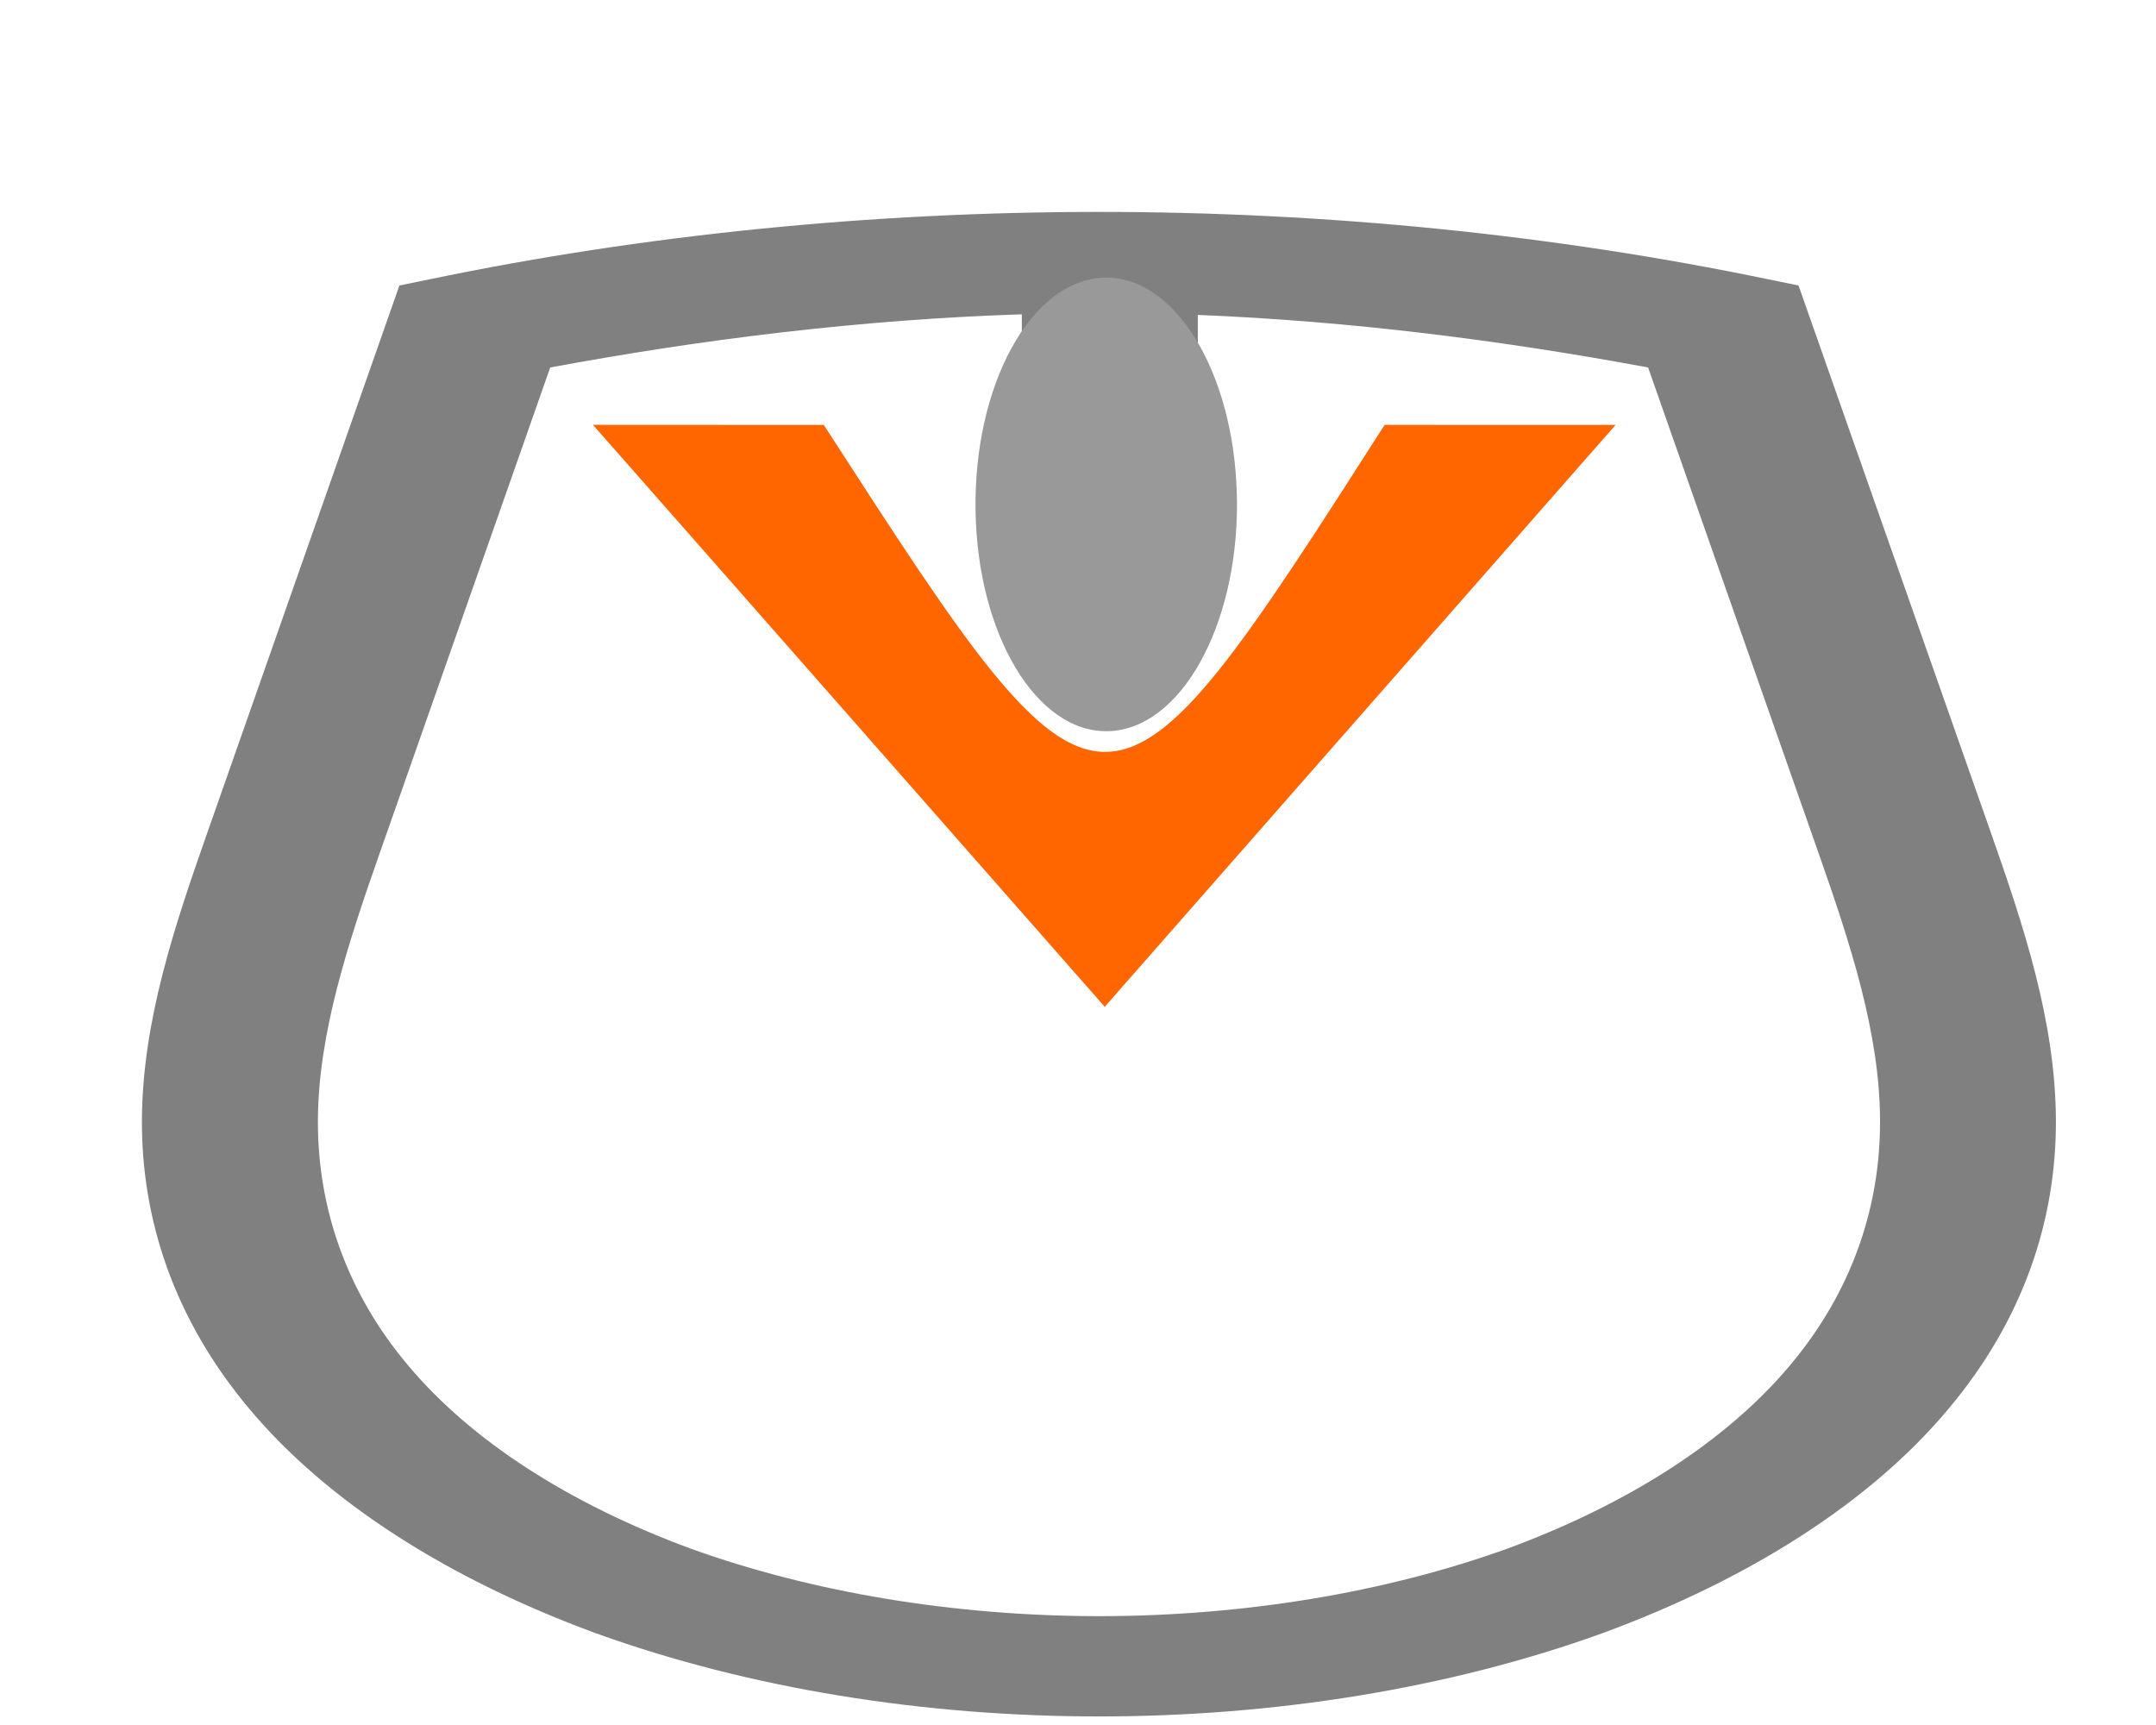
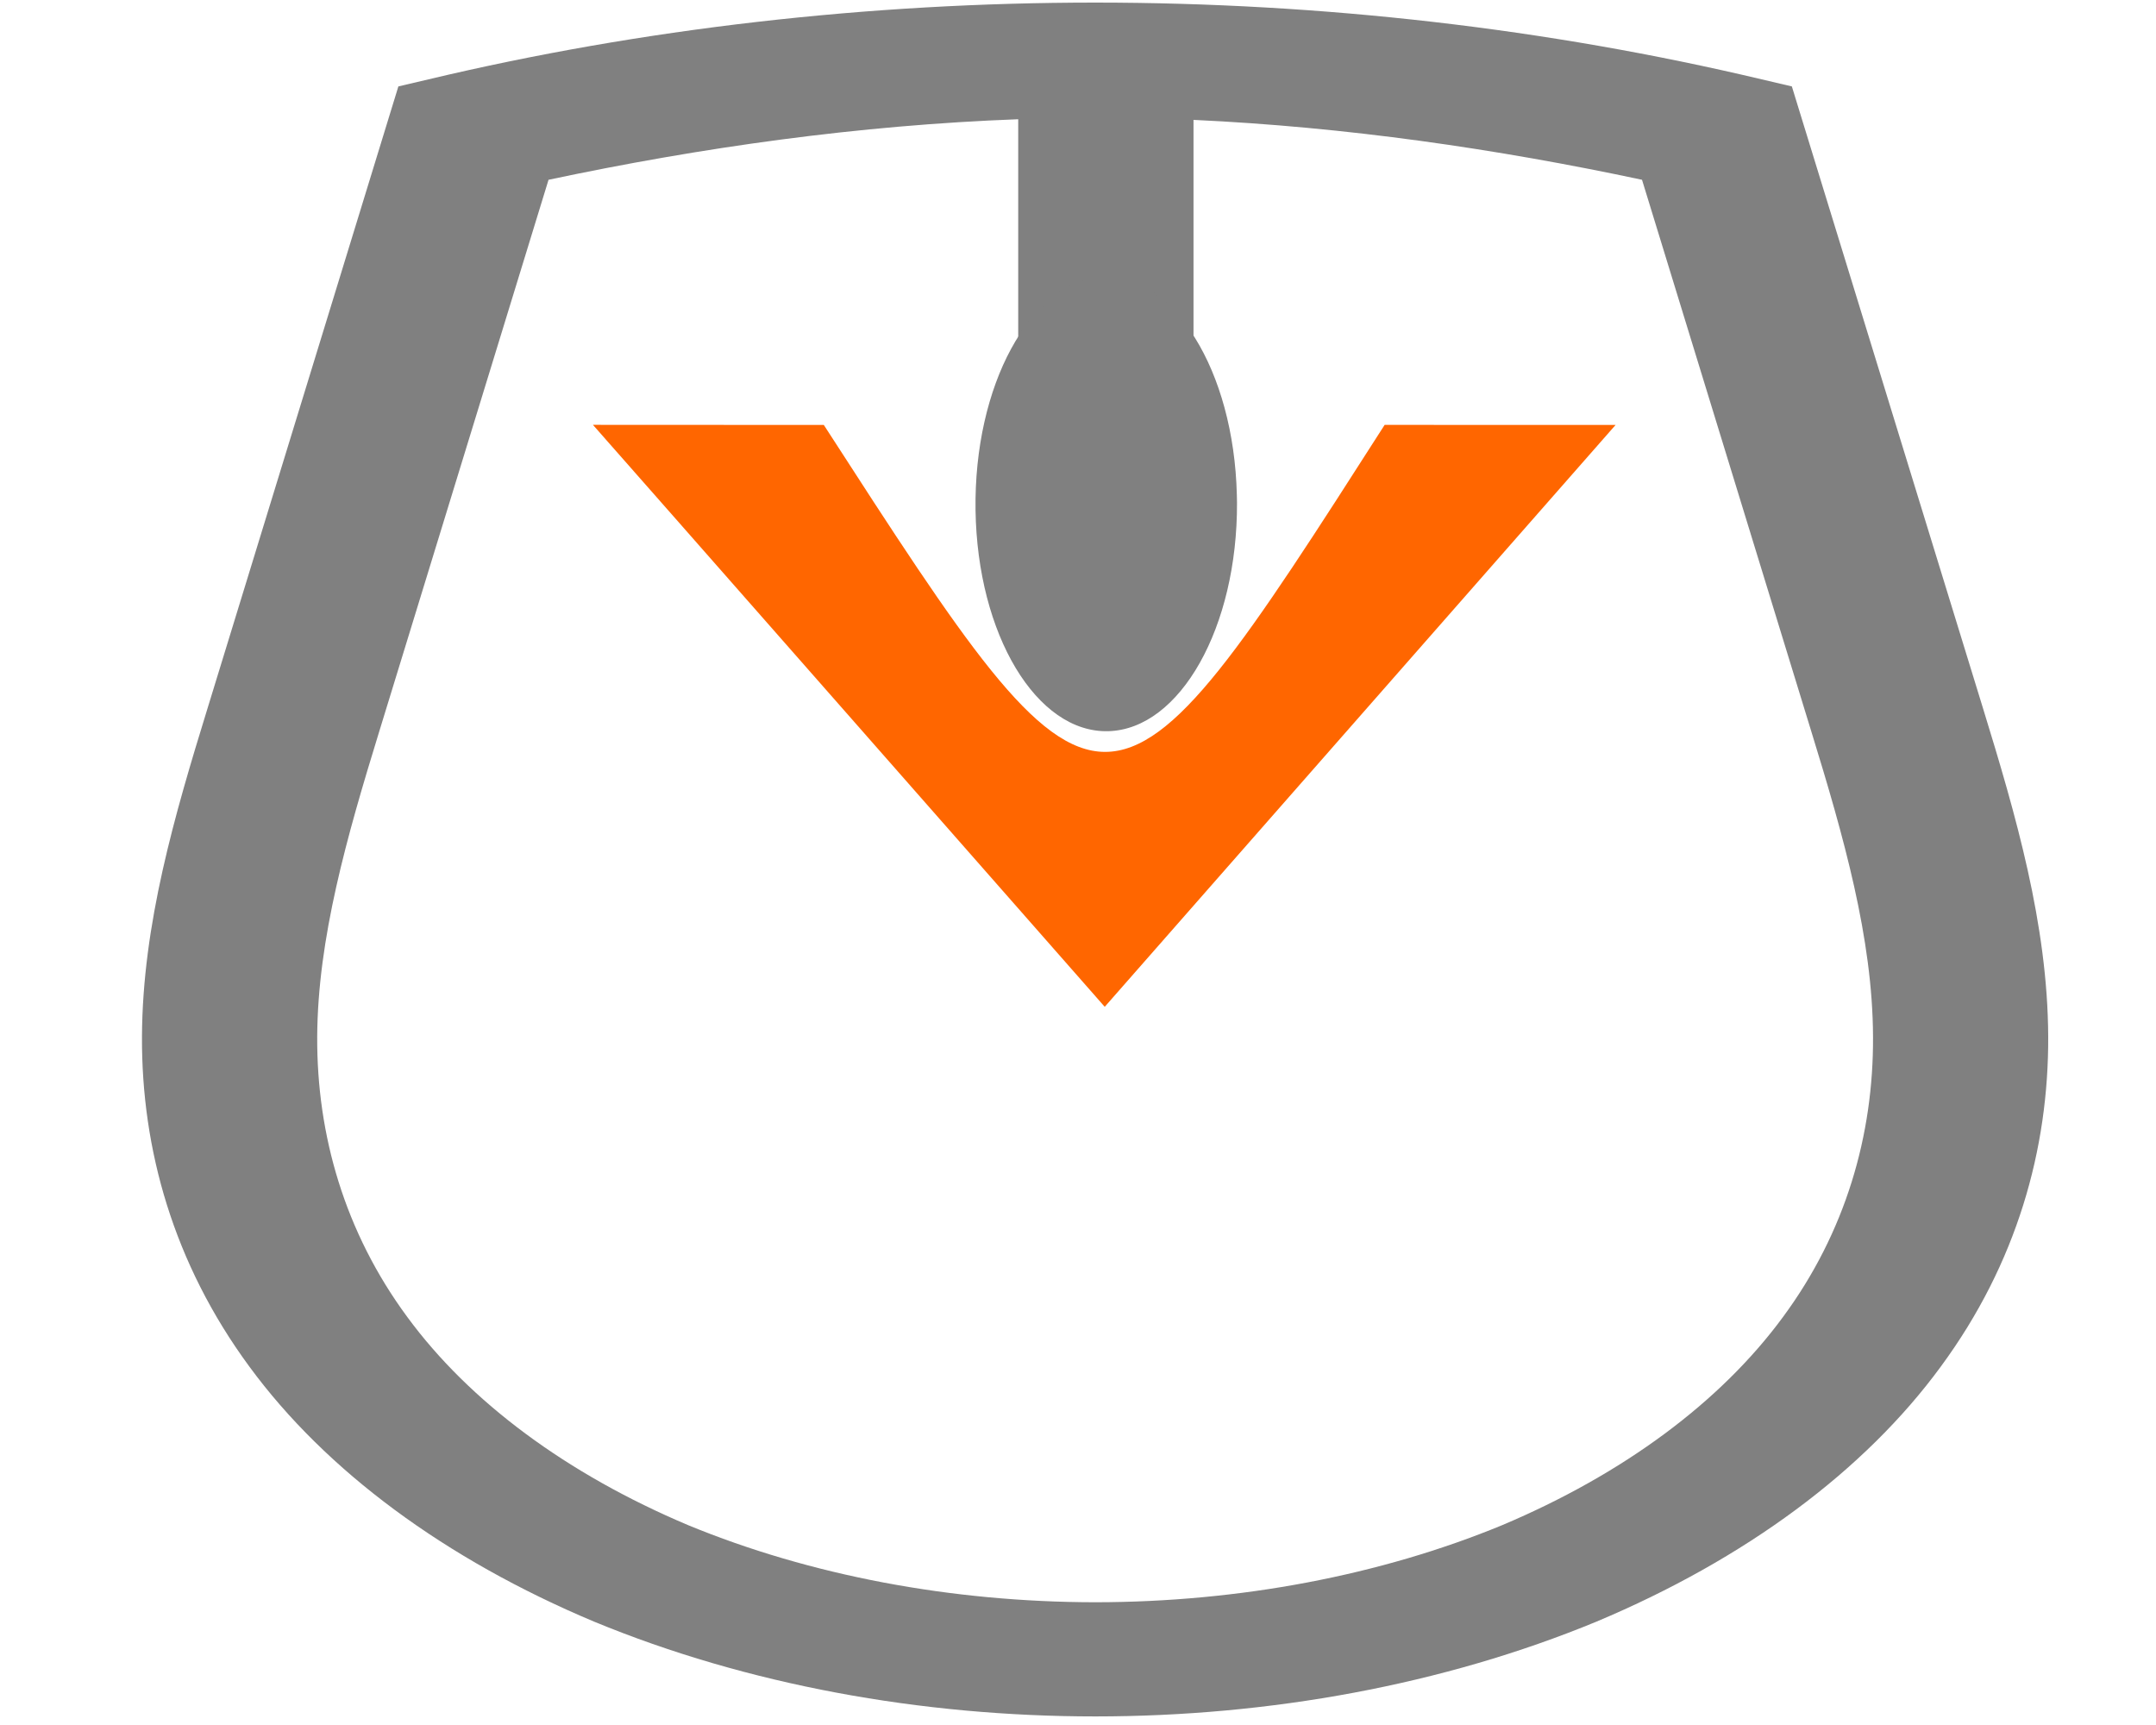
- <svg xmlns="http://www.w3.org/2000/svg" height="32" width="40" version="1.1" id="svg6714">
+ <svg xmlns="http://www.w3.org/2000/svg" id="svg6714" version="1.1" width="40" height="32">
  <defs id="defs6718" />
-   <path d="m 20.394,3.931 c -4.228,0 -8.456,0.424 -12.422,1.25 L 7.41,5.296 3.851,15.434 c -0.607,1.725 -1.208,3.504 -1.218,5.335 -0.01,1.833 0.584,3.694 2.001,5.376 a 17.809,10.15 0 0 0 6.422,4.153 17.447,9.944 0 0 0 18.671,0 17.793,10.141 0 0 0 6.415,-4.153 c 1.417,-1.682 2.011,-3.543 2.001,-5.378 -0.01,-1.829 -0.604,-3.608 -1.211,-5.333 L 33.368,5.296 32.806,5.181 A 36.304,20.692 0 0 0 20.394,3.931 Z m -1.436,1.902 v 5.541 h 3.265 V 5.842 c 2.84,0.115 5.641,0.471 8.354,0.975 l 3.154,8.984 c 0.604,1.716 1.143,3.368 1.149,4.972 0.01,1.6 -0.513,3.184 -1.678,4.564 a 14.593,8.318 0 0 1 -5.233,3.39 14.211,8.1 0 0 1 -7.574,1.254 14.234,8.113 0 0 1 -7.584,-1.254 14.593,8.318 0 0 1 -5.233,-3.39 C 6.411,23.956 5.889,22.373 5.898,20.772 5.908,19.168 6.45,17.516 7.054,15.8 L 10.208,6.817 C 13.048,6.29 15.987,5.927 18.957,5.831 Z" style="color:#000000;font-weight:400;line-height:normal;font-family:sans-serif;font-variant-ligatures:normal;font-variant-position:normal;font-variant-caps:normal;font-variant-numeric:normal;font-variant-alternates:normal;font-feature-settings:normal;text-indent:0;text-align:start;text-decoration:none;text-decoration-line:none;text-decoration-style:solid;text-decoration-color:#000000;text-transform:none;text-orientation:mixed;white-space:normal;shape-padding:0;overflow:visible;isolation:auto;mix-blend-mode:normal;fill:#808080;stroke-width:2.465;marker:none" font-weight="400" overflow="visible" id="path6712" />
-   <path style="opacity:1;fill:#999999;stroke-width:1.855" id="path10427" d="m 22.95,9.325 a 2.426,4.208 0 0 1 -2.386,4.239 2.426,4.208 0 0 1 -2.465,-4.101 2.426,4.208 0 0 1 2.342,-4.311 2.426,4.208 0 0 1 2.506,4.025" />
-   <path d="m 20.496,18.677 c 0,0 -9.49,-10.795 -9.493,-10.793 l 0.003,-0.003 4.278,0.002 c 5.225,8.087 5.225,8.087 10.405,-0.001 l 4.285,6.07e-4 z" id="path10802" style="fill:#ff6600;stroke-width:3.737" />
+   <path id="path6712" overflow="visible" font-weight="400" style="color:#000000;font-weight:400;line-height:normal;font-family:sans-serif;font-variant-ligatures:normal;font-variant-position:normal;font-variant-caps:normal;font-variant-numeric:normal;font-variant-alternates:normal;font-feature-settings:normal;text-indent:0;text-align:start;text-decoration:none;text-decoration-line:none;text-decoration-style:solid;text-decoration-color:#000000;text-transform:none;text-orientation:mixed;white-space:normal;shape-padding:0;overflow:visible;isolation:auto;mix-blend-mode:normal;fill:#808080;stroke-width:2.625;marker:none" d="m 20.322,0.048 c -4.211,0 -8.421,0.483 -12.372,1.424 L 7.391,1.603 3.847,13.151 c -0.605,1.965 -1.203,3.991 -1.213,6.077 -0.01,2.088 0.582,4.207 1.993,6.124 a 17.737,11.563 0 0 0 6.396,4.731 17.376,11.327 0 0 0 18.595,0 17.721,11.552 0 0 0 6.389,-4.731 c 1.411,-1.916 2.003,-4.036 1.993,-6.126 -0.01,-2.084 -0.602,-4.11 -1.206,-6.075 L 33.244,1.603 32.684,1.472 A 36.157,23.57 0 0 0 20.322,0.048 Z M 18.891,2.214 v 6.312 h 3.252 V 2.224 c 2.829,0.131 5.619,0.536 8.321,1.111 l 3.141,10.234 c 0.602,1.954 1.138,3.837 1.145,5.664 0.01,1.823 -0.51,3.627 -1.671,5.199 a 14.534,9.475 0 0 1 -5.212,3.862 14.154,9.227 0 0 1 -7.544,1.429 14.177,9.242 0 0 1 -7.553,-1.429 A 14.534,9.475 0 0 1 7.557,24.432 C 6.396,22.859 5.876,21.055 5.885,19.232 5.895,17.405 6.435,15.523 7.036,13.569 L 10.177,3.335 c 2.829,-0.6 5.755,-1.013 8.714,-1.123 z" />
+   <path d="m 22.95,9.325 a 2.426,4.208 0 0 1 -2.386,4.239 2.426,4.208 0 0 1 -2.465,-4.101 2.426,4.208 0 0 1 2.342,-4.311 2.426,4.208 0 0 1 2.506,4.025" id="path10427" style="opacity:1;fill:#808080;stroke-width:1.855" />
+   <path style="fill:#ff6600;stroke-width:3.737" id="path10802" d="m 20.496,18.677 c 0,0 -9.49,-10.795 -9.493,-10.793 l 0.003,-0.003 4.278,0.002 c 5.225,8.087 5.225,8.087 10.405,-0.001 l 4.285,6.07e-4 z" />
</svg>
